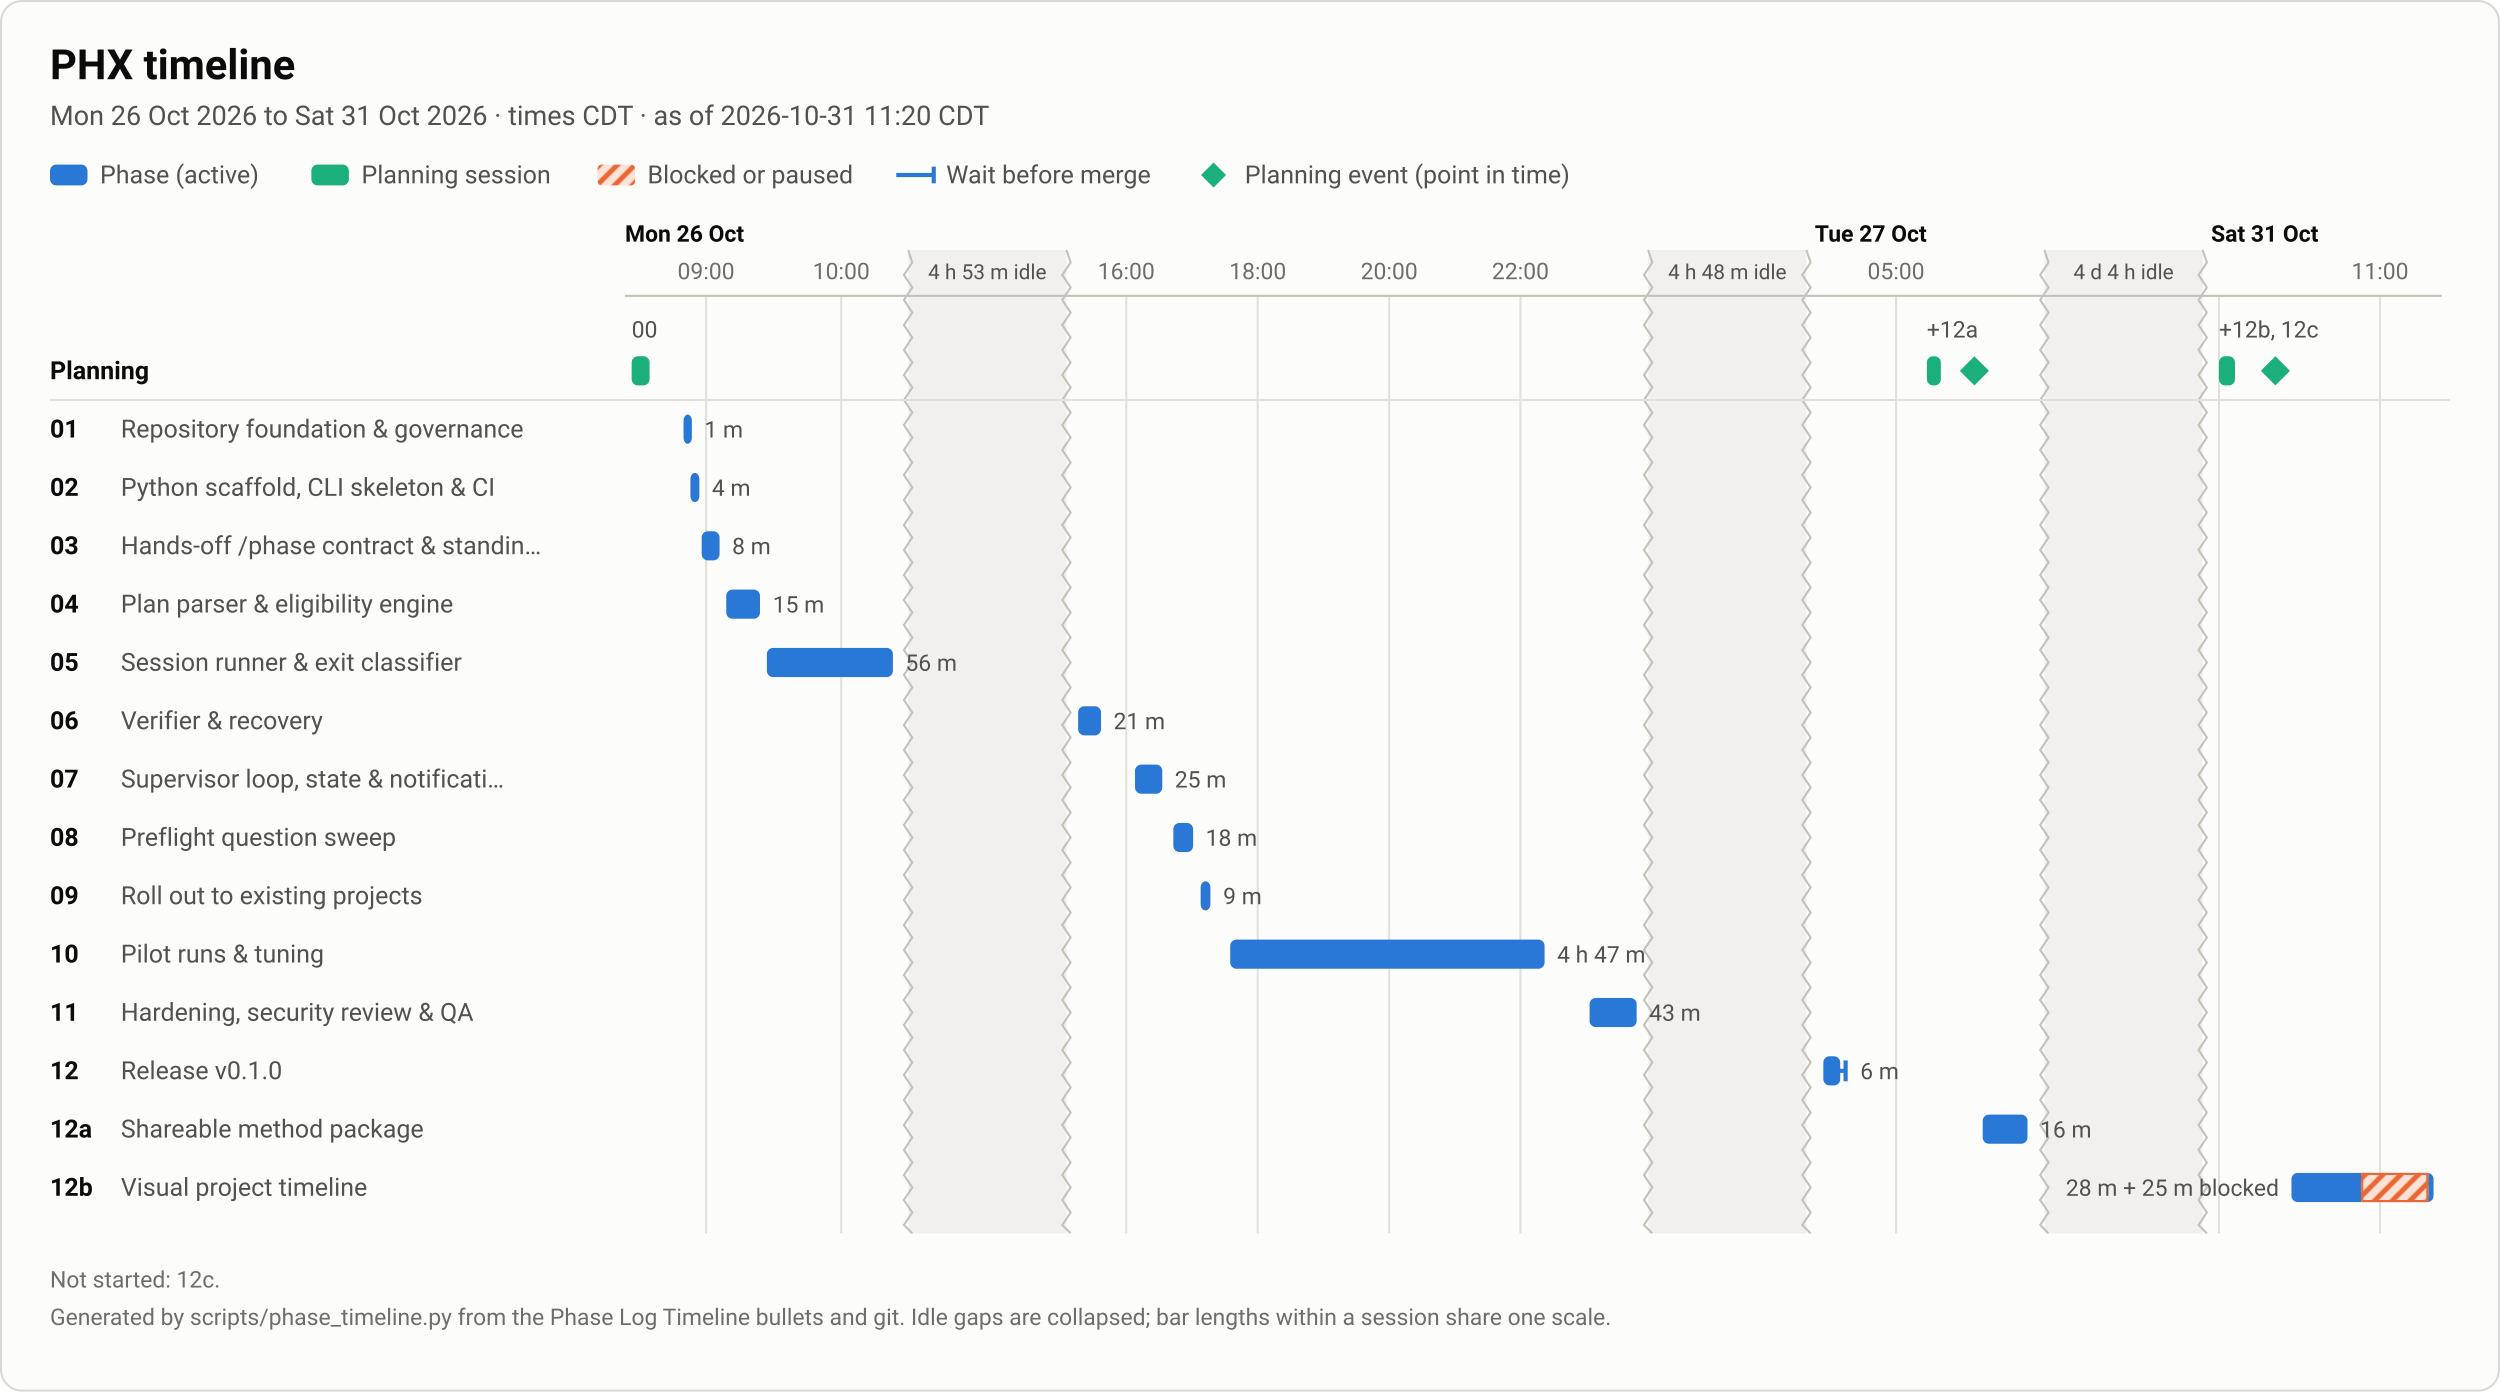
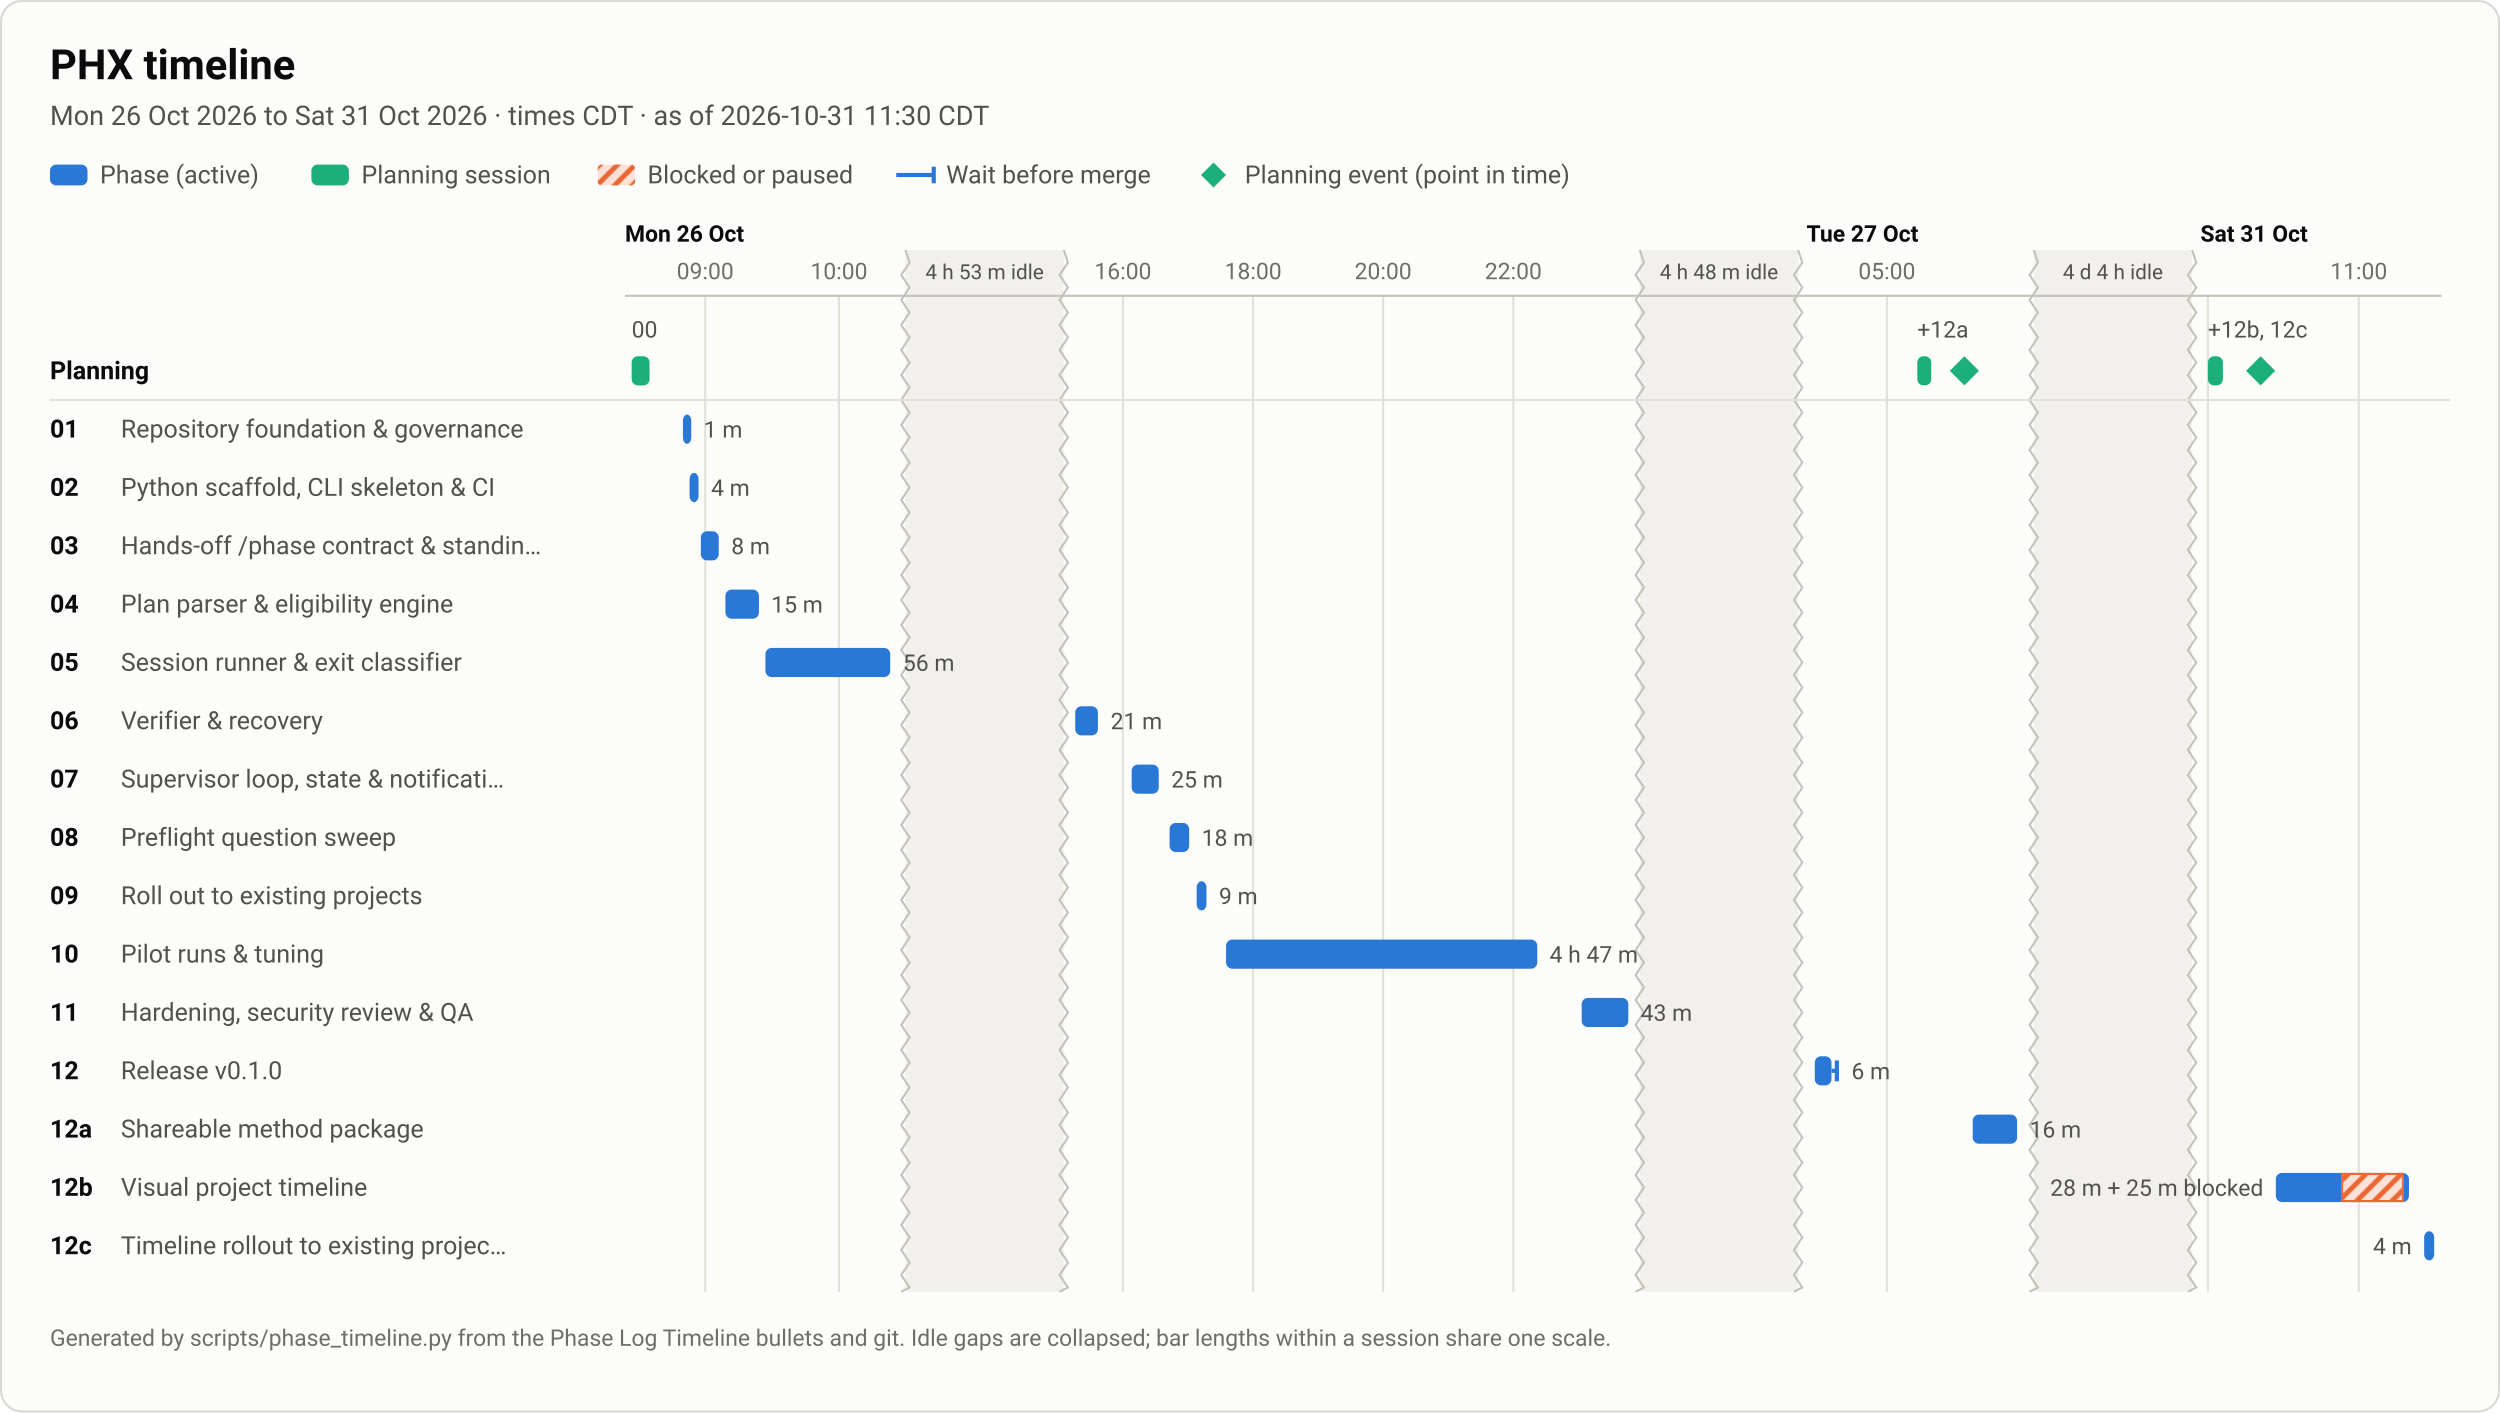
- <svg xmlns="http://www.w3.org/2000/svg" width="1200" height="668" viewBox="0 0 1200 668" role="img" aria-labelledby="tl-title tl-desc" font-family="system-ui, -apple-system, &quot;Segoe UI&quot;, Roboto, sans-serif" data-timeline-format="1">
+ <svg xmlns="http://www.w3.org/2000/svg" width="1200" height="678" viewBox="0 0 1200 678" role="img" aria-labelledby="tl-title tl-desc" font-family="system-ui, -apple-system, &quot;Segoe UI&quot;, Roboto, sans-serif" data-timeline-format="1">
  <style>.card{fill:#fcfcfb;stroke:#d9d8d2}.t1{fill:#0b0b0b}.t2{fill:#52514e}.t3{fill:#6f6d68}.grid{stroke:#e1e0d9}.axis{stroke:#c3c2b7}.brk{fill:#f1f0ec}.brke{stroke:#c3c2b7;fill:none}.ph{fill:#2a78d6}.pl{fill:#1baf7a}.tail{stroke:#2a78d6}.tailpl{stroke:#1baf7a}.hb{fill:#fbe1d6}.hl{stroke:#eb6834}.wo{stroke:#eb6834;fill:none}.ap{stroke:#0b0b0b;fill:none}.sep{stroke:#e1e0d9}text{font-variant-numeric:tabular-nums}@media (prefers-color-scheme: dark){.card{fill:#1a1a19;stroke:#3a3a37}.t1{fill:#f0efec}.t2{fill:#c3c2b7}.t3{fill:#a3a19a}.grid{stroke:#2c2c2a}.axis{stroke:#4a4a46}.brk{fill:#262624}.brke{stroke:#4a4a46;fill:none}.ph{fill:#3987e5}.pl{fill:#199e70}.tail{stroke:#3987e5}.tailpl{stroke:#199e70}.hb{fill:#4a2a1c}.hl{stroke:#d95926}.wo{stroke:#d95926;fill:none}.ap{stroke:#f0efec;fill:none}.sep{stroke:#2c2c2a}}</style>
  <defs>
    <pattern id="tl-hatch" patternUnits="userSpaceOnUse" width="6" height="6" patternTransform="rotate(45)">
      <rect class="hb" width="6" height="6" />
      <line class="hl" x1="1.5" y1="0" x2="1.5" y2="6" stroke-width="2.4" />
    </pattern>
  </defs>
-   <rect class="card" x="0.5" y="0.5" width="1199" height="667" rx="10" />
+   <rect class="card" x="0.5" y="0.5" width="1199" height="677" rx="10" />
  <text class="t1" x="24" y="38" font-size="20" font-weight="600">PHX timeline</text>
-   <text class="t2" x="24" y="60" font-size="13">Mon 26 Oct 2026 to Sat 31 Oct 2026 · times CDT · as of 2026-10-31 11:20 CDT</text>
+   <text class="t2" x="24" y="60" font-size="13">Mon 26 Oct 2026 to Sat 31 Oct 2026 · times CDT · as of 2026-10-31 11:30 CDT</text>
  <rect class="ph" x="24.0" y="79" width="18" height="10" rx="3" />
  <text class="t2" x="48" y="88" font-size="12">Phase (active)</text>
  <rect class="pl" x="149.462" y="79" width="18" height="10" rx="3" />
  <text class="t2" x="173.5" y="88" font-size="12">Planning session</text>
  <rect fill="url(#tl-hatch)" x="286.848" y="79" width="18" height="10" rx="2" />
  <text class="t2" x="310.8" y="88" font-size="12">Blocked or paused</text>
  <line class="tail" x1="430.195" x2="448.195" y1="84" y2="84" stroke-width="2" />
  <line class="tail" x1="448.195" x2="448.195" y1="80" y2="88" stroke-width="2" />
  <text class="t2" x="454.2" y="88" font-size="12">Wait before merge</text>
  <path class="pl" d="M582.5 78l6 6l-6 6l-6-6z" />
  <text class="t2" x="597.5" y="88" font-size="12">Planning event (point in time)</text>
  <text class="t1" x="300" y="116" font-size="11" font-weight="600">Mon 26 Oct</text>
-   <line class="grid" x1="338.9" x2="338.9" y1="142" y2="592" stroke-width="1" />
-   <text class="t3" x="338.9" y="134" font-size="11" text-anchor="middle">09:00</text>
-   <line class="grid" x1="403.8" x2="403.8" y1="142" y2="592" stroke-width="1" />
-   <text class="t3" x="403.8" y="134" font-size="11" text-anchor="middle">10:00</text>
-   <rect class="brk" x="435.9" y="120" width="76" height="472" />
-   <path class="brke" stroke-width="1" d="M435.9 120L437.9 126L433.9 132L437.9 138L433.9 144L437.9 150L433.9 156L437.9 162L433.9 168L437.9 174L433.9 180L437.9 186L433.9 192L437.9 198L433.9 204L437.9 210L433.9 216L437.9 222L433.9 228L437.9 234L433.9 240L437.9 246L433.9 252L437.9 258L433.9 264L437.9 270L433.9 276L437.9 282L433.9 288L437.9 294L433.9 300L437.9 306L433.9 312L437.9 318L433.9 324L437.9 330L433.9 336L437.9 342L433.9 348L437.9 354L433.9 360L437.9 366L433.9 372L437.9 378L433.9 384L437.9 390L433.9 396L437.9 402L433.9 408L437.9 414L433.9 420L437.9 426L433.9 432L437.9 438L433.9 444L437.9 450L433.9 456L437.9 462L433.9 468L437.9 474L433.9 480L437.9 486L433.9 492L437.9 498L433.9 504L437.9 510L433.9 516L437.9 522L433.9 528L437.9 534L433.9 540L437.9 546L433.9 552L437.9 558L433.9 564L437.9 570L433.9 576L437.9 582L433.9 588L437.9 592" />
-   <path class="brke" stroke-width="1" d="M511.9 120L513.9 126L509.9 132L513.9 138L509.9 144L513.9 150L509.9 156L513.9 162L509.9 168L513.9 174L509.9 180L513.9 186L509.9 192L513.9 198L509.9 204L513.9 210L509.9 216L513.9 222L509.9 228L513.9 234L509.9 240L513.9 246L509.9 252L513.9 258L509.9 264L513.9 270L509.9 276L513.9 282L509.9 288L513.9 294L509.9 300L513.9 306L509.9 312L513.9 318L509.9 324L513.9 330L509.9 336L513.9 342L509.9 348L513.9 354L509.9 360L513.9 366L509.9 372L513.9 378L509.9 384L513.9 390L509.9 396L513.9 402L509.9 408L513.9 414L509.9 420L513.9 426L509.9 432L513.9 438L509.9 444L513.9 450L509.9 456L513.9 462L509.9 468L513.9 474L509.9 480L513.9 486L509.9 492L513.9 498L509.9 504L513.9 510L509.9 516L513.9 522L509.9 528L513.9 534L509.9 540L513.9 546L509.9 552L513.9 558L509.9 564L513.9 570L509.9 576L513.9 582L509.9 588L513.9 592" />
-   <text class="t2" x="473.9" y="134" font-size="10" text-anchor="middle">4 h 53 m idle</text>
-   <line class="grid" x1="540.6" x2="540.6" y1="142" y2="592" stroke-width="1" />
-   <text class="t3" x="540.6" y="134" font-size="11" text-anchor="middle">16:00</text>
-   <line class="grid" x1="603.7" x2="603.7" y1="142" y2="592" stroke-width="1" />
-   <text class="t3" x="603.7" y="134" font-size="11" text-anchor="middle">18:00</text>
-   <line class="grid" x1="666.8" x2="666.8" y1="142" y2="592" stroke-width="1" />
-   <text class="t3" x="666.8" y="134" font-size="11" text-anchor="middle">20:00</text>
-   <line class="grid" x1="729.8" x2="729.8" y1="142" y2="592" stroke-width="1" />
-   <text class="t3" x="729.8" y="134" font-size="11" text-anchor="middle">22:00</text>
-   <rect class="brk" x="791.1" y="120" width="76" height="472" />
-   <path class="brke" stroke-width="1" d="M791.1 120L793.1 126L789.1 132L793.1 138L789.1 144L793.1 150L789.1 156L793.1 162L789.1 168L793.1 174L789.1 180L793.1 186L789.1 192L793.1 198L789.1 204L793.1 210L789.1 216L793.1 222L789.1 228L793.1 234L789.1 240L793.1 246L789.1 252L793.1 258L789.1 264L793.1 270L789.1 276L793.1 282L789.1 288L793.1 294L789.1 300L793.1 306L789.1 312L793.1 318L789.1 324L793.1 330L789.1 336L793.1 342L789.1 348L793.1 354L789.1 360L793.1 366L789.1 372L793.1 378L789.1 384L793.1 390L789.1 396L793.1 402L789.1 408L793.1 414L789.1 420L793.1 426L789.1 432L793.1 438L789.1 444L793.1 450L789.1 456L793.1 462L789.1 468L793.1 474L789.1 480L793.1 486L789.1 492L793.1 498L789.1 504L793.1 510L789.1 516L793.1 522L789.1 528L793.1 534L789.1 540L793.1 546L789.1 552L793.1 558L789.1 564L793.1 570L789.1 576L793.1 582L789.1 588L793.1 592" />
-   <path class="brke" stroke-width="1" d="M867.1 120L869.1 126L865.1 132L869.1 138L865.1 144L869.1 150L865.1 156L869.1 162L865.1 168L869.1 174L865.1 180L869.1 186L865.1 192L869.1 198L865.1 204L869.1 210L865.1 216L869.1 222L865.1 228L869.1 234L865.1 240L869.1 246L865.1 252L869.1 258L865.1 264L869.1 270L865.1 276L869.1 282L865.1 288L869.1 294L865.1 300L869.1 306L865.1 312L869.1 318L865.1 324L869.1 330L865.1 336L869.1 342L865.1 348L869.1 354L865.1 360L869.1 366L865.1 372L869.1 378L865.1 384L869.1 390L865.1 396L869.1 402L865.1 408L869.1 414L865.1 420L869.1 426L865.1 432L869.1 438L865.1 444L869.1 450L865.1 456L869.1 462L865.1 468L869.1 474L865.1 480L869.1 486L865.1 492L869.1 498L865.1 504L869.1 510L865.1 516L869.1 522L865.1 528L869.1 534L865.1 540L869.1 546L865.1 552L869.1 558L865.1 564L869.1 570L865.1 576L869.1 582L865.1 588L869.1 592" />
-   <text class="t2" x="829.1" y="134" font-size="10" text-anchor="middle">4 h 48 m idle</text>
-   <text class="t1" x="871.1" y="116" font-size="11" font-weight="600">Tue 27 Oct</text>
-   <line class="grid" x1="910.1" x2="910.1" y1="142" y2="592" stroke-width="1" />
-   <text class="t3" x="910.1" y="134" font-size="11" text-anchor="middle">05:00</text>
-   <rect class="brk" x="981.3" y="120" width="76" height="472" />
-   <path class="brke" stroke-width="1" d="M981.3 120L983.3 126L979.3 132L983.3 138L979.3 144L983.3 150L979.3 156L983.3 162L979.3 168L983.3 174L979.3 180L983.3 186L979.3 192L983.3 198L979.3 204L983.3 210L979.3 216L983.3 222L979.3 228L983.3 234L979.3 240L983.3 246L979.3 252L983.3 258L979.3 264L983.3 270L979.3 276L983.3 282L979.3 288L983.3 294L979.3 300L983.3 306L979.3 312L983.3 318L979.3 324L983.3 330L979.3 336L983.3 342L979.3 348L983.3 354L979.3 360L983.3 366L979.3 372L983.3 378L979.3 384L983.3 390L979.3 396L983.3 402L979.3 408L983.3 414L979.3 420L983.3 426L979.3 432L983.3 438L979.3 444L983.3 450L979.3 456L983.3 462L979.3 468L983.3 474L979.3 480L983.3 486L979.3 492L983.3 498L979.3 504L983.3 510L979.3 516L983.3 522L979.3 528L983.3 534L979.3 540L983.3 546L979.3 552L983.3 558L979.3 564L983.3 570L979.3 576L983.3 582L979.3 588L983.3 592" />
-   <path class="brke" stroke-width="1" d="M1057.3 120L1059.3 126L1055.3 132L1059.3 138L1055.3 144L1059.3 150L1055.3 156L1059.3 162L1055.3 168L1059.3 174L1055.3 180L1059.3 186L1055.3 192L1059.3 198L1055.3 204L1059.3 210L1055.3 216L1059.3 222L1055.3 228L1059.3 234L1055.3 240L1059.3 246L1055.3 252L1059.3 258L1055.3 264L1059.3 270L1055.3 276L1059.3 282L1055.3 288L1059.3 294L1055.3 300L1059.3 306L1055.3 312L1059.3 318L1055.3 324L1059.3 330L1055.3 336L1059.3 342L1055.3 348L1059.3 354L1055.3 360L1059.3 366L1055.3 372L1059.3 378L1055.3 384L1059.3 390L1055.3 396L1059.3 402L1055.3 408L1059.3 414L1055.3 420L1059.3 426L1055.3 432L1059.3 438L1055.3 444L1059.3 450L1055.3 456L1059.3 462L1055.3 468L1059.3 474L1055.3 480L1059.3 486L1055.3 492L1059.3 498L1055.3 504L1059.3 510L1055.3 516L1059.3 522L1055.3 528L1059.3 534L1055.3 540L1059.3 546L1055.3 552L1059.3 558L1055.3 564L1059.3 570L1055.3 576L1059.3 582L1055.3 588L1059.3 592" />
-   <text class="t2" x="1019.3" y="134" font-size="10" text-anchor="middle">4 d 4 h idle</text>
-   <text class="t1" x="1061.3" y="116" font-size="11" font-weight="600">Sat 31 Oct</text>
-   <line class="grid" x1="1065.1" x2="1065.1" y1="142" y2="592" stroke-width="1" />
-   <line class="grid" x1="1142.4" x2="1142.4" y1="142" y2="592" stroke-width="1" />
-   <text class="t3" x="1142.4" y="134" font-size="11" text-anchor="middle">11:00</text>
+   <line class="grid" x1="338.5" x2="338.5" y1="142" y2="620" stroke-width="1" />
+   <text class="t3" x="338.5" y="134" font-size="11" text-anchor="middle">09:00</text>
+   <line class="grid" x1="402.7" x2="402.7" y1="142" y2="620" stroke-width="1" />
+   <text class="t3" x="402.7" y="134" font-size="11" text-anchor="middle">10:00</text>
+   <rect class="brk" x="434.6" y="120" width="76" height="500" />
+   <path class="brke" stroke-width="1" d="M434.6 120L436.6 126L432.6 132L436.6 138L432.6 144L436.6 150L432.6 156L436.6 162L432.6 168L436.6 174L432.6 180L436.6 186L432.6 192L436.6 198L432.6 204L436.6 210L432.6 216L436.6 222L432.6 228L436.6 234L432.6 240L436.6 246L432.6 252L436.6 258L432.6 264L436.6 270L432.6 276L436.6 282L432.6 288L436.6 294L432.6 300L436.6 306L432.6 312L436.6 318L432.6 324L436.6 330L432.6 336L436.6 342L432.6 348L436.6 354L432.6 360L436.6 366L432.6 372L436.6 378L432.6 384L436.6 390L432.6 396L436.6 402L432.6 408L436.6 414L432.6 420L436.6 426L432.6 432L436.6 438L432.6 444L436.6 450L432.6 456L436.6 462L432.6 468L436.6 474L432.6 480L436.6 486L432.6 492L436.6 498L432.6 504L436.6 510L432.6 516L436.6 522L432.6 528L436.6 534L432.6 540L436.6 546L432.6 552L436.6 558L432.6 564L436.6 570L432.6 576L436.6 582L432.6 588L436.6 594L432.6 600L436.6 606L432.6 612L436.6 618L432.6 620" />
+   <path class="brke" stroke-width="1" d="M510.6 120L512.6 126L508.6 132L512.6 138L508.6 144L512.6 150L508.6 156L512.6 162L508.6 168L512.6 174L508.6 180L512.6 186L508.6 192L512.6 198L508.6 204L512.6 210L508.6 216L512.6 222L508.6 228L512.6 234L508.6 240L512.6 246L508.6 252L512.6 258L508.6 264L512.6 270L508.6 276L512.6 282L508.6 288L512.6 294L508.6 300L512.6 306L508.6 312L512.6 318L508.6 324L512.6 330L508.6 336L512.6 342L508.6 348L512.6 354L508.6 360L512.6 366L508.6 372L512.6 378L508.6 384L512.6 390L508.6 396L512.6 402L508.6 408L512.6 414L508.6 420L512.6 426L508.6 432L512.6 438L508.6 444L512.6 450L508.6 456L512.6 462L508.6 468L512.6 474L508.6 480L512.6 486L508.6 492L512.6 498L508.6 504L512.6 510L508.6 516L512.6 522L508.6 528L512.6 534L508.6 540L512.6 546L508.6 552L512.6 558L508.6 564L512.6 570L508.6 576L512.6 582L508.6 588L512.6 594L508.6 600L512.6 606L508.6 612L512.6 618L508.6 620" />
+   <text class="t2" x="472.6" y="134" font-size="10" text-anchor="middle">4 h 53 m idle</text>
+   <line class="grid" x1="539" x2="539" y1="142" y2="620" stroke-width="1" />
+   <text class="t3" x="539" y="134" font-size="11" text-anchor="middle">16:00</text>
+   <line class="grid" x1="601.5" x2="601.5" y1="142" y2="620" stroke-width="1" />
+   <text class="t3" x="601.5" y="134" font-size="11" text-anchor="middle">18:00</text>
+   <line class="grid" x1="663.9" x2="663.9" y1="142" y2="620" stroke-width="1" />
+   <text class="t3" x="663.9" y="134" font-size="11" text-anchor="middle">20:00</text>
+   <line class="grid" x1="726.4" x2="726.4" y1="142" y2="620" stroke-width="1" />
+   <text class="t3" x="726.4" y="134" font-size="11" text-anchor="middle">22:00</text>
+   <rect class="brk" x="787.1" y="120" width="76" height="500" />
+   <path class="brke" stroke-width="1" d="M787.1 120L789.1 126L785.1 132L789.1 138L785.1 144L789.1 150L785.1 156L789.1 162L785.1 168L789.1 174L785.1 180L789.1 186L785.1 192L789.1 198L785.1 204L789.1 210L785.1 216L789.1 222L785.1 228L789.1 234L785.1 240L789.1 246L785.1 252L789.1 258L785.1 264L789.1 270L785.1 276L789.1 282L785.1 288L789.1 294L785.1 300L789.1 306L785.1 312L789.1 318L785.1 324L789.1 330L785.1 336L789.1 342L785.1 348L789.1 354L785.1 360L789.1 366L785.1 372L789.1 378L785.1 384L789.1 390L785.1 396L789.1 402L785.1 408L789.1 414L785.1 420L789.1 426L785.1 432L789.1 438L785.1 444L789.1 450L785.1 456L789.1 462L785.1 468L789.1 474L785.1 480L789.1 486L785.1 492L789.1 498L785.1 504L789.1 510L785.1 516L789.1 522L785.1 528L789.1 534L785.1 540L789.1 546L785.1 552L789.1 558L785.1 564L789.1 570L785.1 576L789.1 582L785.1 588L789.1 594L785.1 600L789.1 606L785.1 612L789.1 618L785.1 620" />
+   <path class="brke" stroke-width="1" d="M863.1 120L865.1 126L861.1 132L865.1 138L861.1 144L865.1 150L861.1 156L865.1 162L861.1 168L865.1 174L861.1 180L865.1 186L861.1 192L865.1 198L861.1 204L865.1 210L861.1 216L865.1 222L861.1 228L865.1 234L861.1 240L865.1 246L861.1 252L865.1 258L861.1 264L865.1 270L861.1 276L865.1 282L861.1 288L865.1 294L861.1 300L865.1 306L861.1 312L865.1 318L861.1 324L865.1 330L861.1 336L865.1 342L861.1 348L865.1 354L861.1 360L865.1 366L861.1 372L865.1 378L861.1 384L865.1 390L861.1 396L865.1 402L861.1 408L865.1 414L861.1 420L865.1 426L861.1 432L865.1 438L861.1 444L865.1 450L861.1 456L865.1 462L861.1 468L865.1 474L861.1 480L865.1 486L861.1 492L865.1 498L861.1 504L865.1 510L861.1 516L865.1 522L861.1 528L865.1 534L861.1 540L865.1 546L861.1 552L865.1 558L861.1 564L865.1 570L861.1 576L865.1 582L861.1 588L865.1 594L861.1 600L865.1 606L861.1 612L865.1 618L861.1 620" />
+   <text class="t2" x="825.1" y="134" font-size="10" text-anchor="middle">4 h 48 m idle</text>
+   <text class="t1" x="867.1" y="116" font-size="11" font-weight="600">Tue 27 Oct</text>
+   <line class="grid" x1="905.7" x2="905.7" y1="142" y2="620" stroke-width="1" />
+   <text class="t3" x="905.7" y="134" font-size="11" text-anchor="middle">05:00</text>
+   <rect class="brk" x="976.2" y="120" width="76" height="500" />
+   <path class="brke" stroke-width="1" d="M976.2 120L978.2 126L974.2 132L978.2 138L974.2 144L978.2 150L974.2 156L978.2 162L974.2 168L978.2 174L974.2 180L978.2 186L974.2 192L978.2 198L974.2 204L978.2 210L974.2 216L978.2 222L974.2 228L978.2 234L974.2 240L978.2 246L974.2 252L978.2 258L974.2 264L978.2 270L974.2 276L978.2 282L974.2 288L978.2 294L974.2 300L978.2 306L974.2 312L978.2 318L974.2 324L978.2 330L974.2 336L978.2 342L974.2 348L978.2 354L974.2 360L978.2 366L974.2 372L978.2 378L974.2 384L978.2 390L974.2 396L978.2 402L974.2 408L978.2 414L974.2 420L978.2 426L974.2 432L978.2 438L974.2 444L978.2 450L974.2 456L978.2 462L974.2 468L978.2 474L974.2 480L978.2 486L974.2 492L978.2 498L974.2 504L978.2 510L974.2 516L978.2 522L974.2 528L978.2 534L974.2 540L978.2 546L974.2 552L978.2 558L974.2 564L978.2 570L974.2 576L978.2 582L974.2 588L978.2 594L974.2 600L978.2 606L974.2 612L978.2 618L974.2 620" />
+   <path class="brke" stroke-width="1" d="M1052.2 120L1054.2 126L1050.2 132L1054.2 138L1050.2 144L1054.2 150L1050.2 156L1054.2 162L1050.2 168L1054.2 174L1050.2 180L1054.2 186L1050.2 192L1054.2 198L1050.2 204L1054.2 210L1050.2 216L1054.2 222L1050.2 228L1054.2 234L1050.2 240L1054.2 246L1050.2 252L1054.2 258L1050.2 264L1054.2 270L1050.2 276L1054.2 282L1050.2 288L1054.2 294L1050.2 300L1054.2 306L1050.2 312L1054.2 318L1050.2 324L1054.2 330L1050.2 336L1054.2 342L1050.2 348L1054.2 354L1050.2 360L1054.2 366L1050.2 372L1054.2 378L1050.2 384L1054.2 390L1050.2 396L1054.2 402L1050.2 408L1054.2 414L1050.2 420L1054.2 426L1050.2 432L1054.2 438L1050.2 444L1054.2 450L1050.2 456L1054.2 462L1050.2 468L1054.2 474L1050.2 480L1054.2 486L1050.2 492L1054.2 498L1050.2 504L1054.2 510L1050.2 516L1054.2 522L1050.2 528L1054.2 534L1050.2 540L1054.2 546L1050.2 552L1054.2 558L1050.2 564L1054.2 570L1050.2 576L1054.2 582L1050.2 588L1054.2 594L1050.2 600L1054.2 606L1050.2 612L1054.2 618L1050.2 620" />
+   <text class="t2" x="1014.2" y="134" font-size="10" text-anchor="middle">4 d 4 h idle</text>
+   <text class="t1" x="1056.2" y="116" font-size="11" font-weight="600">Sat 31 Oct</text>
+   <line class="grid" x1="1059.8" x2="1059.8" y1="142" y2="620" stroke-width="1" />
+   <line class="grid" x1="1132.2" x2="1132.2" y1="142" y2="620" stroke-width="1" />
+   <text class="t3" x="1132.2" y="134" font-size="11" text-anchor="middle">11:00</text>
  <line class="axis" x1="300" x2="1172" y1="142" y2="142" stroke-width="1" />
  <text class="t1" x="24" y="182" font-size="12" font-weight="600">Planning</text>
  <g id="tl-p00">
    <rect class="pl" x="303.2" y="171" width="8.6" height="14" rx="3" />
  </g>
  <text class="t2" x="303.2" y="162" font-size="11">00</text>
  <g id="tl-plan1">
-     <rect class="pl" x="924.9" y="171" width="6.7" height="14" rx="3" />
+     <rect class="pl" x="920.3" y="171" width="6.7" height="14" rx="3" />
  </g>
-   <text class="t2" x="924.9" y="162" font-size="11">+12a</text>
+   <text class="t2" x="920.3" y="162" font-size="11">+12a</text>
  <g id="tl-pf-064a25a">
-     <path class="pl" d="M947.7 171l7 7l-7 7l-7-7z" />
+     <path class="pl" d="M942.9 171l7 7l-7 7l-7-7z" />
  </g>
  <g id="tl-plan2">
-     <rect class="pl" x="1065.1" y="171" width="7.7" height="14" rx="3" />
+     <rect class="pl" x="1059.8" y="171" width="7.2" height="14" rx="3" />
  </g>
-   <text class="t2" x="1065.1" y="162" font-size="11">+12b, 12c</text>
+   <text class="t2" x="1059.8" y="162" font-size="11">+12b, 12c</text>
  <g id="tl-pf-e4af278">
-     <path class="pl" d="M1092.2 171l7 7l-7 7l-7-7z" />
+     <path class="pl" d="M1085.1 171l7 7l-7 7l-7-7z" />
  </g>
  <line class="sep" x1="24" x2="1176" y1="192" y2="192" stroke-width="1" />
  <text class="t1" x="24" y="210" font-size="12" font-weight="600">01</text>
  <text class="t2" x="58" y="210" font-size="12">Repository foundation &amp; governance</text>
  <g id="tl-p01">
-     <rect class="ph" x="328.1" y="199" width="4" height="14" rx="3" />
+     <rect class="ph" x="327.8" y="199" width="4" height="14" rx="3" />
  </g>
-   <text class="t2" x="338.1" y="210" font-size="11">1 m</text>
+   <text class="t2" x="337.8" y="210" font-size="11">1 m</text>
  <text class="t1" x="24" y="238" font-size="12" font-weight="600">02</text>
  <text class="t2" x="58" y="238" font-size="12">Python scaffold, CLI skeleton &amp; CI</text>
  <g id="tl-p02">
-     <rect class="ph" x="331.4" y="227" width="4.3" height="14" rx="3" />
+     <rect class="ph" x="331" y="227" width="4.3" height="14" rx="3" />
  </g>
-   <text class="t2" x="341.7" y="238" font-size="11">4 m</text>
+   <text class="t2" x="341.3" y="238" font-size="11">4 m</text>
  <text class="t1" x="24" y="266" font-size="12" font-weight="600">03</text>
  <text class="t2" x="58" y="266" font-size="12">Hands-off /phase contract &amp; standin…</text>
  <g id="tl-p03">
-     <rect class="ph" x="336.8" y="255" width="8.6" height="14" rx="3" />
+     <rect class="ph" x="336.4" y="255" width="8.6" height="14" rx="3" />
  </g>
-   <text class="t2" x="351.4" y="266" font-size="11">8 m</text>
+   <text class="t2" x="351" y="266" font-size="11">8 m</text>
  <text class="t1" x="24" y="294" font-size="12" font-weight="600">04</text>
  <text class="t2" x="58" y="294" font-size="12">Plan parser &amp; eligibility engine</text>
  <g id="tl-p04">
-     <rect class="ph" x="348.6" y="283" width="16.2" height="14" rx="3" />
+     <rect class="ph" x="348.2" y="283" width="16.1" height="14" rx="3" />
  </g>
-   <text class="t2" x="370.9" y="294" font-size="11">15 m</text>
+   <text class="t2" x="370.2" y="294" font-size="11">15 m</text>
  <text class="t1" x="24" y="322" font-size="12" font-weight="600">05</text>
  <text class="t2" x="58" y="322" font-size="12">Session runner &amp; exit classifier</text>
  <g id="tl-p05">
-     <rect class="ph" x="368.1" y="311" width="60.5" height="14" rx="3" />
+     <rect class="ph" x="367.4" y="311" width="59.9" height="14" rx="3" />
  </g>
-   <text class="t2" x="434.6" y="322" font-size="11">56 m</text>
+   <text class="t2" x="433.4" y="322" font-size="11">56 m</text>
  <text class="t1" x="24" y="350" font-size="12" font-weight="600">06</text>
  <text class="t2" x="58" y="350" font-size="12">Verifier &amp; recovery</text>
  <g id="tl-p06">
-     <rect class="ph" x="517.5" y="339" width="11" height="14" rx="3" />
+     <rect class="ph" x="516.1" y="339" width="10.9" height="14" rx="3" />
  </g>
-   <text class="t2" x="534.5" y="350" font-size="11">21 m</text>
+   <text class="t2" x="533.1" y="350" font-size="11">21 m</text>
  <text class="t1" x="24" y="378" font-size="12" font-weight="600">07</text>
  <text class="t2" x="58" y="378" font-size="12">Supervisor loop, state &amp; notificati…</text>
  <g id="tl-p07">
-     <rect class="ph" x="544.8" y="367" width="13.1" height="14" rx="3" />
+     <rect class="ph" x="543.2" y="367" width="13" height="14" rx="3" />
  </g>
-   <text class="t2" x="563.9" y="378" font-size="11">25 m</text>
+   <text class="t2" x="562.2" y="378" font-size="11">25 m</text>
  <text class="t1" x="24" y="406" font-size="12" font-weight="600">08</text>
  <text class="t2" x="58" y="406" font-size="12">Preflight question sweep</text>
  <g id="tl-p08">
-     <rect class="ph" x="563.2" y="395" width="9.5" height="14" rx="3" />
+     <rect class="ph" x="561.4" y="395" width="9.4" height="14" rx="3" />
  </g>
-   <text class="t2" x="578.7" y="406" font-size="11">18 m</text>
+   <text class="t2" x="576.8" y="406" font-size="11">18 m</text>
  <text class="t1" x="24" y="434" font-size="12" font-weight="600">09</text>
  <text class="t2" x="58" y="434" font-size="12">Roll out to existing projects</text>
  <g id="tl-p09">
-     <rect class="ph" x="576.3" y="423" width="4.7" height="14" rx="3" />
+     <rect class="ph" x="574.4" y="423" width="4.7" height="14" rx="3" />
  </g>
-   <text class="t2" x="587.1" y="434" font-size="11">9 m</text>
+   <text class="t2" x="585.1" y="434" font-size="11">9 m</text>
  <text class="t1" x="24" y="462" font-size="12" font-weight="600">10</text>
  <text class="t2" x="58" y="462" font-size="12">Pilot runs &amp; tuning</text>
  <g id="tl-p10">
-     <rect class="ph" x="590.5" y="451" width="150.9" height="14" rx="3" />
+     <rect class="ph" x="588.5" y="451" width="149.4" height="14" rx="3" />
  </g>
-   <text class="t2" x="747.4" y="462" font-size="11">4 h 47 m</text>
+   <text class="t2" x="743.8" y="462" font-size="11">4 h 47 m</text>
  <text class="t1" x="24" y="490" font-size="12" font-weight="600">11</text>
  <text class="t2" x="58" y="490" font-size="12">Hardening, security review &amp; QA</text>
  <g id="tl-p11">
-     <rect class="ph" x="763" y="479" width="22.6" height="14" rx="3" />
+     <rect class="ph" x="759.2" y="479" width="22.4" height="14" rx="3" />
  </g>
-   <text class="t2" x="791.6" y="490" font-size="11">43 m</text>
+   <text class="t2" x="787.5" y="490" font-size="11">43 m</text>
  <text class="t1" x="24" y="518" font-size="12" font-weight="600">12</text>
  <text class="t2" x="58" y="518" font-size="12">Release v0.1.0</text>
  <g id="tl-p12">
-     <rect class="ph" x="875.2" y="507" width="8.1" height="14" rx="3" />
-     <line class="tail" x1="883.2" x2="885.9" y1="514" y2="514" stroke-width="2" />
-     <line class="tail" x1="885.9" x2="885.9" y1="509" y2="519" stroke-width="2" />
+     <rect class="ph" x="871.1" y="507" width="8" height="14" rx="3" />
+     <line class="tail" x1="879.1" x2="881.7" y1="514" y2="514" stroke-width="2" />
+     <line class="tail" x1="881.7" x2="881.7" y1="509" y2="519" stroke-width="2" />
  </g>
-   <text class="t2" x="892.9" y="518" font-size="11">6 m</text>
+   <text class="t2" x="888.7" y="518" font-size="11">6 m</text>
  <text class="t1" x="24" y="546" font-size="12" font-weight="600">12a</text>
  <text class="t2" x="58" y="546" font-size="12">Shareable method package</text>
  <g id="tl-p12a">
-     <rect class="ph" x="951.7" y="535" width="21.5" height="14" rx="3" />
+     <rect class="ph" x="946.9" y="535" width="21.3" height="14" rx="3" />
  </g>
-   <text class="t2" x="979.2" y="546" font-size="11">16 m</text>
+   <text class="t2" x="974.2" y="546" font-size="11">16 m</text>
  <text class="t1" x="24" y="574" font-size="12" font-weight="600">12b</text>
  <text class="t2" x="58" y="574" font-size="12">Visual project timeline</text>
  <g id="tl-p12b">
-     <rect class="ph" x="1099.9" y="563" width="68.2" height="14" rx="3" />
-     <rect id="tl-p12b-w1" fill="url(#tl-hatch)" x="1133.4" y="563" width="32.2" height="14" />
-     <rect class="wo" x="1133.9" y="563.5" width="31.2" height="13" stroke-width="1" />
+     <rect class="ph" x="1092.4" y="563" width="63.9" height="14" rx="3" />
+     <rect id="tl-p12b-w1" fill="url(#tl-hatch)" x="1123.7" y="563" width="30.2" height="14" />
+     <rect class="wo" x="1124.2" y="563.5" width="29.2" height="13" stroke-width="1" />
  </g>
-   <text class="t2" x="1093.9" y="574" font-size="11" text-anchor="end">28 m + 25 m blocked</text>
-   <text class="t3" x="24" y="618" font-size="11">Not started: 12c.</text>
-   <text class="t3" x="24" y="636" font-size="11">Generated by scripts/phase_timeline.py from the Phase Log Timeline bullets and git. Idle gaps are collapsed; bar lengths within a session share one scale.</text>
+   <text class="t2" x="1086.4" y="574" font-size="11" text-anchor="end">28 m + 25 m blocked</text>
+   <text class="t1" x="24" y="602" font-size="12" font-weight="600">12c</text>
+   <text class="t2" x="58" y="602" font-size="12">Timeline rollout to existing projec…</text>
+   <g id="tl-p12c">
+     <rect class="ph" x="1163.6" y="591" width="4.8" height="14" rx="3" />
+   </g>
+   <text class="t2" x="1157.6" y="602" font-size="11" text-anchor="end">4 m</text>
+   <text class="t3" x="24" y="646" font-size="11">Generated by scripts/phase_timeline.py from the Phase Log Timeline bullets and git. Idle gaps are collapsed; bar lengths within a session share one scale.</text>
</svg>
